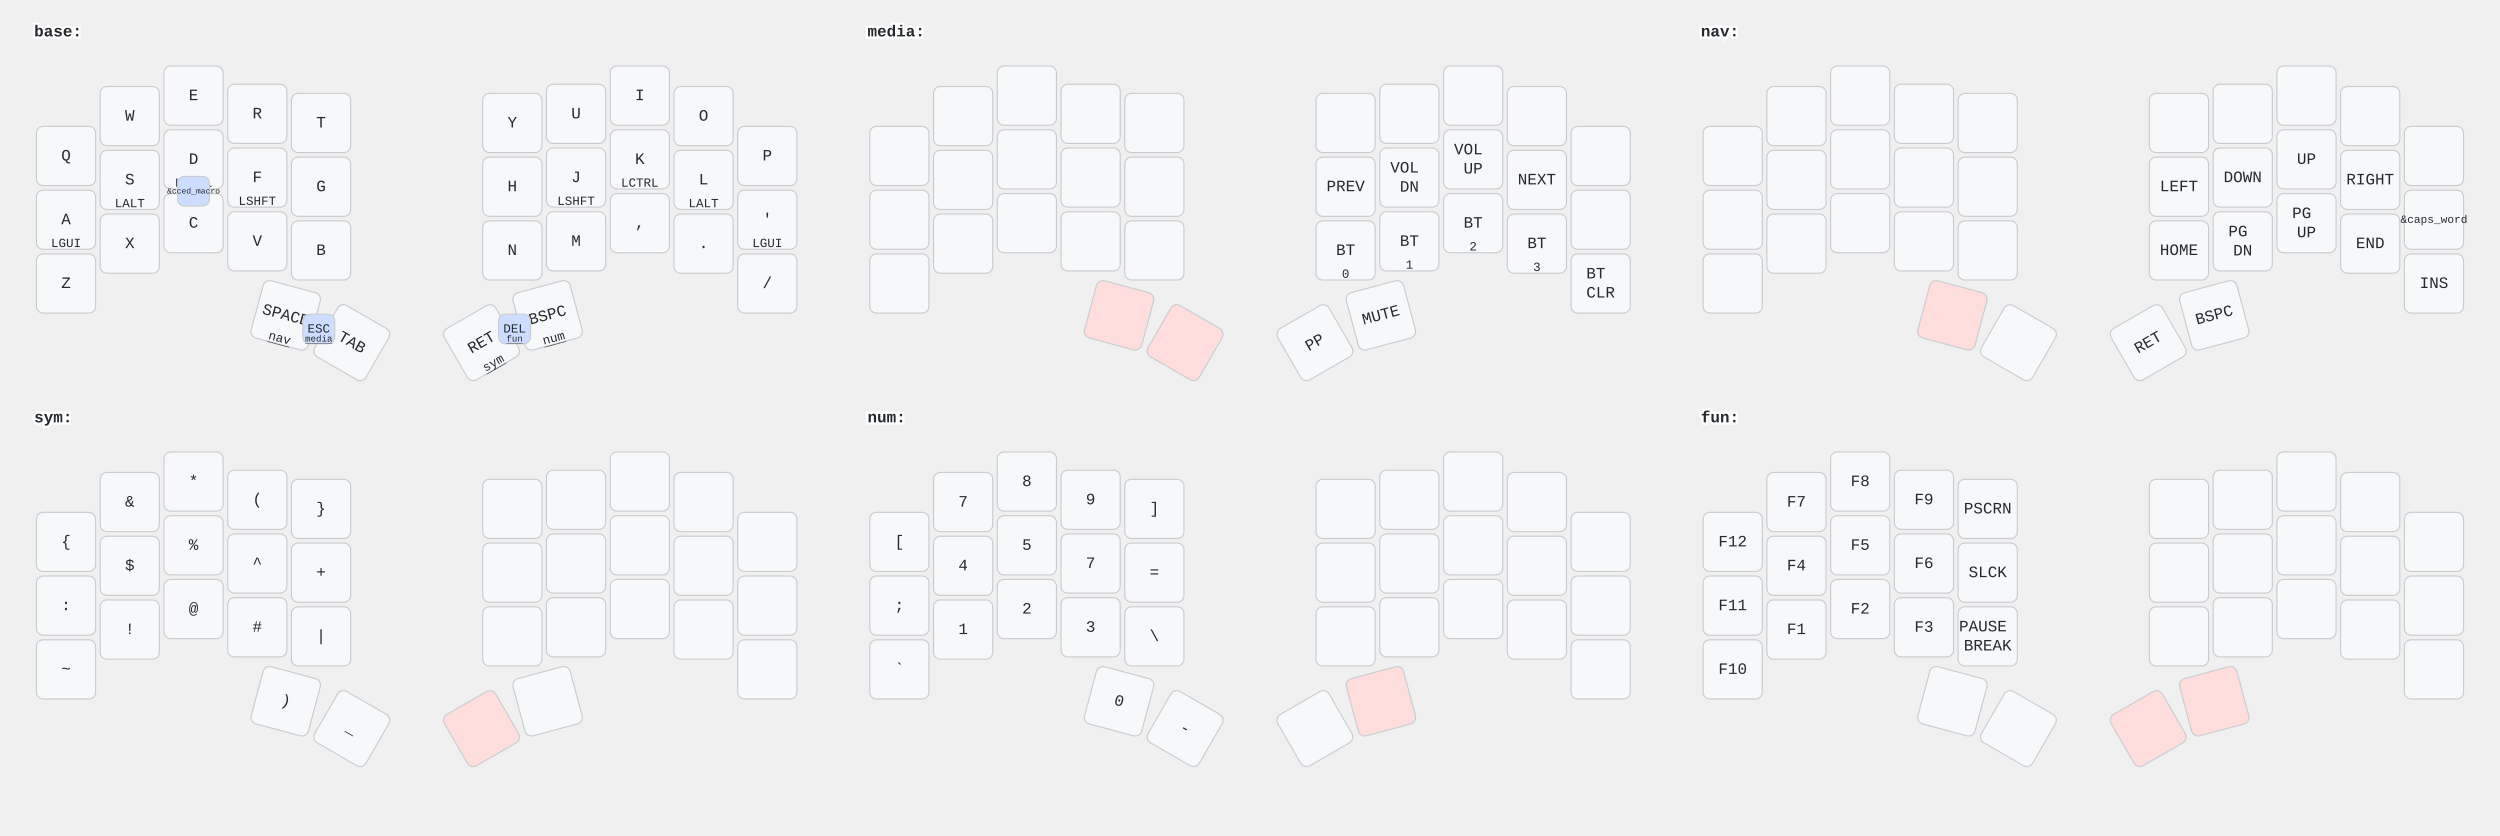
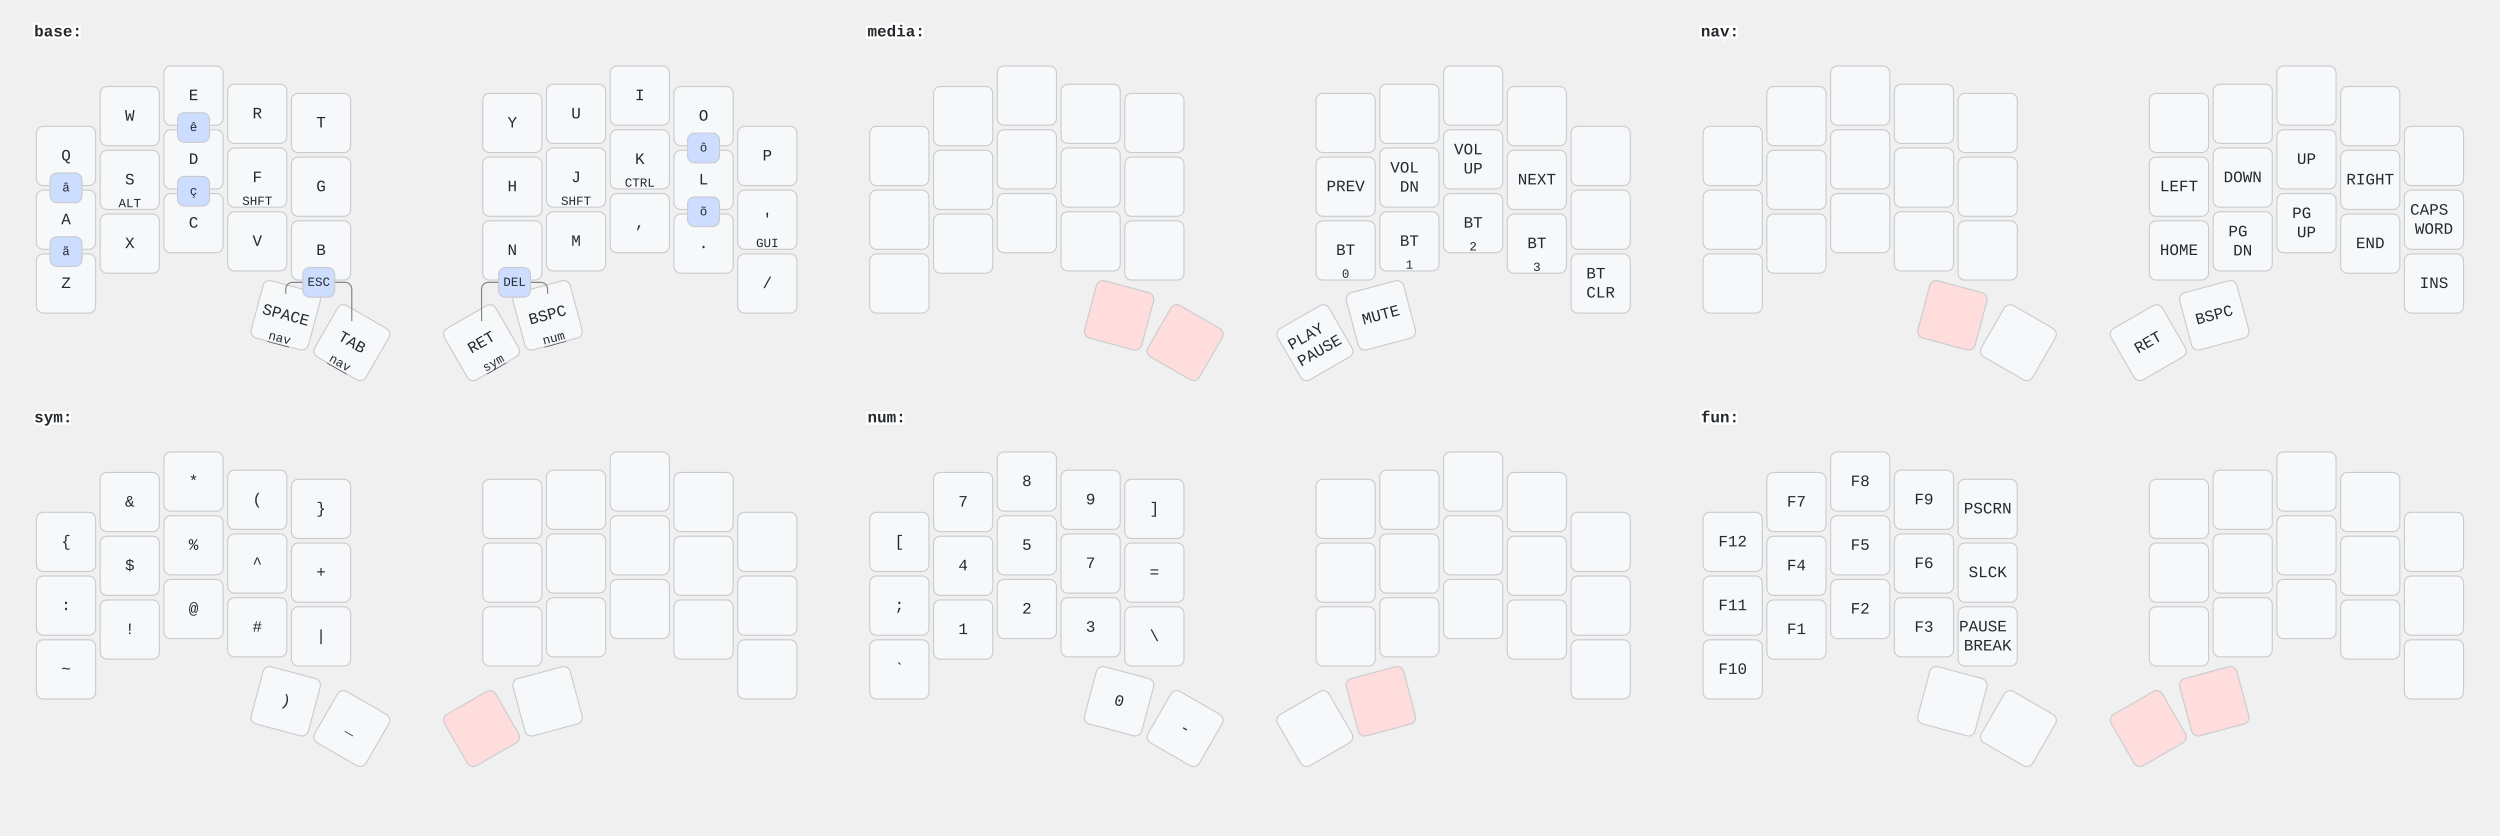
<svg xmlns="http://www.w3.org/2000/svg" width="2196" height="734" viewBox="0 0 2196 734" class="keymap">
  <style>/* inherit to force styles through use tags */
svg path {
    fill: inherit;
}

/* font and background color specifications */
svg.keymap {
    font-family: SFMono-Regular,Consolas,Liberation Mono,Menlo,monospace;
    font-size: 14px;
    font-kerning: normal;
    text-rendering: optimizeLegibility;
    fill: #24292e;
}

/* default key styling */
rect.key {
    fill: #f6f8fa;
}

rect.key, rect.combo {
    stroke: #c9cccf;
    stroke-width: 1;
}

/* default key side styling, only used is draw_key_sides is set */
rect.side {
    filter: brightness(90%);
}

/* color accent for combo boxes */
rect.combo, rect.combo-separate {
    fill: #cdf;
}

/* color accent for held keys */
rect.held, rect.combo.held {
    fill: #fdd;
}

/* color accent for ghost (optional) keys */
rect.ghost, rect.combo.ghost {
    stroke-dasharray: 4, 4;
    stroke-width: 2;
}

text {
    text-anchor: middle;
    dominant-baseline: middle;
}

/* styling for layer labels */
text.label {
    font-weight: bold;
    text-anchor: start;
    stroke: white;
    stroke-width: 4;
    paint-order: stroke;
}

/* styling for optional footer */
text.footer {
    text-anchor: end;
    dominant-baseline: auto;
    stroke: white;
    stroke-width: 4;
    paint-order: stroke;
}

/* styling for combo tap, and key hold/shifted label text */
text.combo, text.hold, text.shifted {
    font-size: 11px;
}

text.hold {
    text-anchor: middle;
    dominant-baseline: auto;
}

text.shifted {
    text-anchor: middle;
    dominant-baseline: hanging;
}

text.layer-activator {
    text-decoration: underline;
}

/* styling for hold/shifted label text in combo box */
text.combo.hold, text.combo.shifted {
    font-size: 8px;
}

/* lighter symbol for transparent keys */
text.trans {
    fill: #7b7e81;
}

/* styling for combo dendrons */
path.combo {
    stroke-width: 1;
    stroke: gray;
    fill: none;
}

/* Start Tabler Icons Cleanup */
/* cannot use height/width with glyphs */
.icon-tabler &gt; path {
    fill: inherit;
    stroke: inherit;
    stroke-width: 2;
}
/* hide tabler's default box */
.icon-tabler &gt; path[stroke="none"][fill="none"] {
    visibility: hidden;
}
/* End Tabler Icons Cleanup */

@media (prefers-color-scheme: dark) {
svg.keymap { fill: #d1d6db; }
rect.key { fill: #3f4750; }
rect.key, rect.combo { stroke: #60666c; }
rect.combo, rect.combo-separate { fill: #1f3d7a; }
rect.held, rect.combo.held { fill: #854747; }
text.label, text.footer { stroke: black; }
text.trans { fill: #7e8184; }
path.combo { stroke: #7f7f7f; }

}</style>
  <g transform="translate(30, 0)" class="layer-base">
    <text x="0" y="28" class="label" id="base">base:</text>
    <g transform="translate(0, 56)">
      <g transform="translate(28, 81)" class="key keypos-0">
        <rect rx="6" ry="6" x="-26" y="-26" width="52" height="52" class="key" />
        <text x="0" y="0" class="key tap">Q</text>
      </g>
      <g transform="translate(84, 46)" class="key keypos-1">
        <rect rx="6" ry="6" x="-26" y="-26" width="52" height="52" class="key" />
        <text x="0" y="0" class="key tap">W</text>
      </g>
      <g transform="translate(140, 28)" class="key keypos-2">
        <rect rx="6" ry="6" x="-26" y="-26" width="52" height="52" class="key" />
        <text x="0" y="0" class="key tap">E</text>
      </g>
      <g transform="translate(196, 44)" class="key keypos-3">
        <rect rx="6" ry="6" x="-26" y="-26" width="52" height="52" class="key" />
        <text x="0" y="0" class="key tap">R</text>
      </g>
      <g transform="translate(252, 52)" class="key keypos-4">
        <rect rx="6" ry="6" x="-26" y="-26" width="52" height="52" class="key" />
        <text x="0" y="0" class="key tap">T</text>
      </g>
      <g transform="translate(420, 52)" class="key keypos-5">
        <rect rx="6" ry="6" x="-26" y="-26" width="52" height="52" class="key" />
        <text x="0" y="0" class="key tap">Y</text>
      </g>
      <g transform="translate(476, 44)" class="key keypos-6">
        <rect rx="6" ry="6" x="-26" y="-26" width="52" height="52" class="key" />
        <text x="0" y="0" class="key tap">U</text>
      </g>
      <g transform="translate(532, 28)" class="key keypos-7">
        <rect rx="6" ry="6" x="-26" y="-26" width="52" height="52" class="key" />
        <text x="0" y="0" class="key tap">I</text>
      </g>
      <g transform="translate(588, 46)" class="key keypos-8">
        <rect rx="6" ry="6" x="-26" y="-26" width="52" height="52" class="key" />
        <text x="0" y="0" class="key tap">O</text>
      </g>
      <g transform="translate(644, 81)" class="key keypos-9">
        <rect rx="6" ry="6" x="-26" y="-26" width="52" height="52" class="key" />
        <text x="0" y="0" class="key tap">P</text>
      </g>
      <g transform="translate(28, 137)" class="key keypos-10">
        <rect rx="6" ry="6" x="-26" y="-26" width="52" height="52" class="key" />
        <text x="0" y="0" class="key tap">A</text>
-         <text x="0" y="24" class="key hold">LGUI</text>
+         <text x="0" y="24" class="key hold">GUI</text>
      </g>
      <g transform="translate(84, 102)" class="key keypos-11">
        <rect rx="6" ry="6" x="-26" y="-26" width="52" height="52" class="key" />
        <text x="0" y="0" class="key tap">S</text>
-         <text x="0" y="24" class="key hold">LALT</text>
+         <text x="0" y="24" class="key hold">ALT</text>
      </g>
      <g transform="translate(140, 84)" class="key keypos-12">
        <rect rx="6" ry="6" x="-26" y="-26" width="52" height="52" class="key" />
        <text x="0" y="0" class="key tap">D</text>
-         <text x="0" y="24" class="key hold">LCTRL</text>
+         <text x="0" y="24" class="key hold">CTRL</text>
      </g>
      <g transform="translate(196, 100)" class="key keypos-13">
        <rect rx="6" ry="6" x="-26" y="-26" width="52" height="52" class="key" />
        <text x="0" y="0" class="key tap">F</text>
-         <text x="0" y="24" class="key hold">LSHFT</text>
+         <text x="0" y="24" class="key hold">SHFT</text>
      </g>
      <g transform="translate(252, 108)" class="key keypos-14">
        <rect rx="6" ry="6" x="-26" y="-26" width="52" height="52" class="key" />
        <text x="0" y="0" class="key tap">G</text>
      </g>
      <g transform="translate(420, 108)" class="key keypos-15">
        <rect rx="6" ry="6" x="-26" y="-26" width="52" height="52" class="key" />
        <text x="0" y="0" class="key tap">H</text>
      </g>
      <g transform="translate(476, 100)" class="key keypos-16">
        <rect rx="6" ry="6" x="-26" y="-26" width="52" height="52" class="key" />
        <text x="0" y="0" class="key tap">J</text>
-         <text x="0" y="24" class="key hold">LSHFT</text>
+         <text x="0" y="24" class="key hold">SHFT</text>
      </g>
      <g transform="translate(532, 84)" class="key keypos-17">
        <rect rx="6" ry="6" x="-26" y="-26" width="52" height="52" class="key" />
        <text x="0" y="0" class="key tap">K</text>
-         <text x="0" y="24" class="key hold">LCTRL</text>
+         <text x="0" y="24" class="key hold">CTRL</text>
      </g>
      <g transform="translate(588, 102)" class="key keypos-18">
        <rect rx="6" ry="6" x="-26" y="-26" width="52" height="52" class="key" />
        <text x="0" y="0" class="key tap">L</text>
-         <text x="0" y="24" class="key hold">LALT</text>
+         <text x="0" y="24" class="key hold">ALT</text>
      </g>
      <g transform="translate(644, 137)" class="key keypos-19">
        <rect rx="6" ry="6" x="-26" y="-26" width="52" height="52" class="key" />
        <text x="0" y="0" class="key tap">'</text>
-         <text x="0" y="24" class="key hold">LGUI</text>
+         <text x="0" y="24" class="key hold">GUI</text>
      </g>
      <g transform="translate(28, 193)" class="key keypos-20">
        <rect rx="6" ry="6" x="-26" y="-26" width="52" height="52" class="key" />
        <text x="0" y="0" class="key tap">Z</text>
      </g>
      <g transform="translate(84, 158)" class="key keypos-21">
        <rect rx="6" ry="6" x="-26" y="-26" width="52" height="52" class="key" />
        <text x="0" y="0" class="key tap">X</text>
      </g>
      <g transform="translate(140, 140)" class="key keypos-22">
        <rect rx="6" ry="6" x="-26" y="-26" width="52" height="52" class="key" />
        <text x="0" y="0" class="key tap">C</text>
      </g>
      <g transform="translate(196, 156)" class="key keypos-23">
        <rect rx="6" ry="6" x="-26" y="-26" width="52" height="52" class="key" />
        <text x="0" y="0" class="key tap">V</text>
      </g>
      <g transform="translate(252, 164)" class="key keypos-24">
        <rect rx="6" ry="6" x="-26" y="-26" width="52" height="52" class="key" />
        <text x="0" y="0" class="key tap">B</text>
      </g>
      <g transform="translate(420, 164)" class="key keypos-25">
        <rect rx="6" ry="6" x="-26" y="-26" width="52" height="52" class="key" />
        <text x="0" y="0" class="key tap">N</text>
      </g>
      <g transform="translate(476, 156)" class="key keypos-26">
        <rect rx="6" ry="6" x="-26" y="-26" width="52" height="52" class="key" />
        <text x="0" y="0" class="key tap">M</text>
      </g>
      <g transform="translate(532, 140)" class="key keypos-27">
        <rect rx="6" ry="6" x="-26" y="-26" width="52" height="52" class="key" />
        <text x="0" y="0" class="key tap">,</text>
      </g>
      <g transform="translate(588, 158)" class="key keypos-28">
        <rect rx="6" ry="6" x="-26" y="-26" width="52" height="52" class="key" />
        <text x="0" y="0" class="key tap">.</text>
      </g>
      <g transform="translate(644, 193)" class="key keypos-29">
        <rect rx="6" ry="6" x="-26" y="-26" width="52" height="52" class="key" />
        <text x="0" y="0" class="key tap">/</text>
      </g>
      <g transform="translate(221, 221) rotate(15.0)" class="key keypos-30">
        <rect rx="6" ry="6" x="-26" y="-26" width="52" height="52" class="key" />
        <text x="0" y="0" class="key tap">SPACE</text>
        <a href="#nav">
          <text x="0" y="24" class="key hold layer-activator">nav</text>
        </a>
      </g>
      <g transform="translate(279, 245) rotate(30.0)" class="key keypos-31">
        <rect rx="6" ry="6" x="-26" y="-26" width="52" height="52" class="key" />
        <text x="0" y="0" class="key tap">TAB</text>
+         <a href="#nav">
+           <text x="0" y="24" class="key hold layer-activator">nav</text>
+         </a>
      </g>
      <g transform="translate(393, 245) rotate(-30.0)" class="key keypos-32">
        <rect rx="6" ry="6" x="-26" y="-26" width="52" height="52" class="key" />
        <text x="0" y="0" class="key tap">RET</text>
        <a href="#sym">
          <text x="0" y="24" class="key hold layer-activator">sym</text>
        </a>
      </g>
      <g transform="translate(451, 221) rotate(-15.0)" class="key keypos-33">
        <rect rx="6" ry="6" x="-26" y="-26" width="52" height="52" class="key" />
        <text x="0" y="0" class="key tap">BSPC</text>
        <a href="#num">
          <text x="0" y="24" class="key hold layer-activator">num</text>
        </a>
      </g>
      <g class="combo combopos-0">
-         <rect rx="6" ry="6" x="236" y="220" width="28" height="26" class="combo" />
-         <text x="250" y="233" class="combo tap">ESC</text>
-         <a href="#media">
-           <text x="250" y="244" class="combo hold layer-activator">media</text>
-         </a>
+         <path d="M250,192 h-23 a6.0,6.0 0 0 0 -6.0,6.0 v4" class="combo" />
+         <path d="M250,192 h23 a6.0,6.0 0 0 1 6.0,6.0 v28" class="combo" />
+         <rect rx="6" ry="6" x="236" y="179" width="28" height="26" class="combo" />
+         <text x="250" y="192" class="combo tap">ESC</text>
      </g>
      <g class="combo combopos-1">
-         <rect rx="6" ry="6" x="408" y="220" width="28" height="26" class="combo" />
-         <text x="422" y="233" class="combo tap">DEL</text>
-         <a href="#fun">
-           <text x="422" y="244" class="combo hold layer-activator">fun</text>
-         </a>
+         <path d="M422,192 h-23 a6.0,6.0 0 0 0 -6.0,6.0 v28" class="combo" />
+         <path d="M422,192 h23 a6.0,6.0 0 0 1 6.0,6.0 v4" class="combo" />
+         <rect rx="6" ry="6" x="408" y="179" width="28" height="26" class="combo" />
+         <text x="422" y="192" class="combo tap">DEL</text>
      </g>
      <g class="combo combopos-2">
        <rect rx="6" ry="6" x="126" y="99" width="28" height="26" class="combo" />
-         <text x="140" y="112" class="combo tap">
-           <tspan style="font-size: 64%">&amp;cced_macro</tspan>
-         </text>
+         <text x="140" y="112" class="combo tap">ç</text>
+       </g>
+       <g class="combo combopos-3">
+         <rect rx="6" ry="6" x="14" y="152" width="28" height="26" class="combo" />
+         <text x="28" y="165" class="combo tap">ã</text>
+       </g>
+       <g class="combo combopos-4">
+         <rect rx="6" ry="6" x="126" y="43" width="28" height="26" class="combo" />
+         <text x="140" y="56" class="combo tap">ê</text>
+       </g>
+       <g class="combo combopos-5">
+         <rect rx="6" ry="6" x="574" y="61" width="28" height="26" class="combo" />
+         <text x="588" y="74" class="combo tap">ô</text>
+       </g>
+       <g class="combo combopos-6">
+         <rect rx="6" ry="6" x="574" y="117" width="28" height="26" class="combo" />
+         <text x="588" y="130" class="combo tap">õ</text>
+       </g>
+       <g class="combo combopos-7">
+         <rect rx="6" ry="6" x="14" y="96" width="28" height="26" class="combo" />
+         <text x="28" y="109" class="combo tap">â</text>
      </g>
    </g>
  </g>
  <g transform="translate(762, 0)" class="layer-media">
    <text x="0" y="28" class="label" id="media">media:</text>
    <g transform="translate(0, 56)">
      <g transform="translate(28, 81)" class="key keypos-0">
        <rect rx="6" ry="6" x="-26" y="-26" width="52" height="52" class="key" />
      </g>
      <g transform="translate(84, 46)" class="key keypos-1">
        <rect rx="6" ry="6" x="-26" y="-26" width="52" height="52" class="key" />
      </g>
      <g transform="translate(140, 28)" class="key keypos-2">
        <rect rx="6" ry="6" x="-26" y="-26" width="52" height="52" class="key" />
      </g>
      <g transform="translate(196, 44)" class="key keypos-3">
        <rect rx="6" ry="6" x="-26" y="-26" width="52" height="52" class="key" />
      </g>
      <g transform="translate(252, 52)" class="key keypos-4">
        <rect rx="6" ry="6" x="-26" y="-26" width="52" height="52" class="key" />
      </g>
      <g transform="translate(420, 52)" class="key keypos-5">
        <rect rx="6" ry="6" x="-26" y="-26" width="52" height="52" class="key" />
      </g>
      <g transform="translate(476, 44)" class="key keypos-6">
        <rect rx="6" ry="6" x="-26" y="-26" width="52" height="52" class="key" />
      </g>
      <g transform="translate(532, 28)" class="key keypos-7">
        <rect rx="6" ry="6" x="-26" y="-26" width="52" height="52" class="key" />
      </g>
      <g transform="translate(588, 46)" class="key keypos-8">
        <rect rx="6" ry="6" x="-26" y="-26" width="52" height="52" class="key" />
      </g>
      <g transform="translate(644, 81)" class="key keypos-9">
        <rect rx="6" ry="6" x="-26" y="-26" width="52" height="52" class="key" />
      </g>
      <g transform="translate(28, 137)" class="key keypos-10">
        <rect rx="6" ry="6" x="-26" y="-26" width="52" height="52" class="key" />
      </g>
      <g transform="translate(84, 102)" class="key keypos-11">
        <rect rx="6" ry="6" x="-26" y="-26" width="52" height="52" class="key" />
      </g>
      <g transform="translate(140, 84)" class="key keypos-12">
        <rect rx="6" ry="6" x="-26" y="-26" width="52" height="52" class="key" />
      </g>
      <g transform="translate(196, 100)" class="key keypos-13">
        <rect rx="6" ry="6" x="-26" y="-26" width="52" height="52" class="key" />
      </g>
      <g transform="translate(252, 108)" class="key keypos-14">
        <rect rx="6" ry="6" x="-26" y="-26" width="52" height="52" class="key" />
      </g>
      <g transform="translate(420, 108)" class="key keypos-15">
        <rect rx="6" ry="6" x="-26" y="-26" width="52" height="52" class="key" />
        <text x="0" y="0" class="key tap">PREV</text>
      </g>
      <g transform="translate(476, 100)" class="key keypos-16">
        <rect rx="6" ry="6" x="-26" y="-26" width="52" height="52" class="key" />
        <text x="0" y="0" class="key tap">
          <tspan x="0" dy="-0.6em">VOL</tspan>
          <tspan x="0" dy="1.2em">DN</tspan>
        </text>
      </g>
      <g transform="translate(532, 84)" class="key keypos-17">
        <rect rx="6" ry="6" x="-26" y="-26" width="52" height="52" class="key" />
        <text x="0" y="0" class="key tap">
          <tspan x="0" dy="-0.6em">VOL</tspan>
          <tspan x="0" dy="1.2em">UP</tspan>
        </text>
      </g>
      <g transform="translate(588, 102)" class="key keypos-18">
        <rect rx="6" ry="6" x="-26" y="-26" width="52" height="52" class="key" />
        <text x="0" y="0" class="key tap">NEXT</text>
      </g>
      <g transform="translate(644, 137)" class="key keypos-19">
        <rect rx="6" ry="6" x="-26" y="-26" width="52" height="52" class="key" />
      </g>
      <g transform="translate(28, 193)" class="key keypos-20">
        <rect rx="6" ry="6" x="-26" y="-26" width="52" height="52" class="key" />
      </g>
      <g transform="translate(84, 158)" class="key keypos-21">
        <rect rx="6" ry="6" x="-26" y="-26" width="52" height="52" class="key" />
      </g>
      <g transform="translate(140, 140)" class="key keypos-22">
        <rect rx="6" ry="6" x="-26" y="-26" width="52" height="52" class="key" />
      </g>
      <g transform="translate(196, 156)" class="key keypos-23">
        <rect rx="6" ry="6" x="-26" y="-26" width="52" height="52" class="key" />
      </g>
      <g transform="translate(252, 164)" class="key keypos-24">
        <rect rx="6" ry="6" x="-26" y="-26" width="52" height="52" class="key" />
      </g>
      <g transform="translate(420, 164)" class="key keypos-25">
        <rect rx="6" ry="6" x="-26" y="-26" width="52" height="52" class="key" />
        <text x="0" y="0" class="key tap">BT</text>
        <text x="0" y="24" class="key hold">0</text>
      </g>
      <g transform="translate(476, 156)" class="key keypos-26">
        <rect rx="6" ry="6" x="-26" y="-26" width="52" height="52" class="key" />
        <text x="0" y="0" class="key tap">BT</text>
        <text x="0" y="24" class="key hold">1</text>
      </g>
      <g transform="translate(532, 140)" class="key keypos-27">
        <rect rx="6" ry="6" x="-26" y="-26" width="52" height="52" class="key" />
        <text x="0" y="0" class="key tap">BT</text>
        <text x="0" y="24" class="key hold">2</text>
      </g>
      <g transform="translate(588, 158)" class="key keypos-28">
        <rect rx="6" ry="6" x="-26" y="-26" width="52" height="52" class="key" />
        <text x="0" y="0" class="key tap">BT</text>
        <text x="0" y="24" class="key hold">3</text>
      </g>
      <g transform="translate(644, 193)" class="key keypos-29">
        <rect rx="6" ry="6" x="-26" y="-26" width="52" height="52" class="key" />
        <text x="0" y="0" class="key tap">
          <tspan x="0" dy="-0.6em">BT</tspan>
          <tspan x="0" dy="1.2em">CLR</tspan>
        </text>
      </g>
      <g transform="translate(221, 221) rotate(15.0)" class="key held keypos-30">
        <rect rx="6" ry="6" x="-26" y="-26" width="52" height="52" class="key held" />
      </g>
      <g transform="translate(279, 245) rotate(30.0)" class="key held keypos-31">
        <rect rx="6" ry="6" x="-26" y="-26" width="52" height="52" class="key held" />
      </g>
      <g transform="translate(393, 245) rotate(-30.0)" class="key keypos-32">
        <rect rx="6" ry="6" x="-26" y="-26" width="52" height="52" class="key" />
-         <text x="0" y="0" class="key tap">PP</text>
+         <text x="0" y="0" class="key tap">
+           <tspan x="0" dy="-0.6em">PLAY</tspan>
+           <tspan x="0" dy="1.2em">PAUSE</tspan>
+         </text>
      </g>
      <g transform="translate(451, 221) rotate(-15.0)" class="key keypos-33">
        <rect rx="6" ry="6" x="-26" y="-26" width="52" height="52" class="key" />
        <text x="0" y="0" class="key tap">MUTE</text>
      </g>
    </g>
  </g>
  <g transform="translate(1494, 0)" class="layer-nav">
    <text x="0" y="28" class="label" id="nav">nav:</text>
    <g transform="translate(0, 56)">
      <g transform="translate(28, 81)" class="key keypos-0">
        <rect rx="6" ry="6" x="-26" y="-26" width="52" height="52" class="key" />
      </g>
      <g transform="translate(84, 46)" class="key keypos-1">
        <rect rx="6" ry="6" x="-26" y="-26" width="52" height="52" class="key" />
      </g>
      <g transform="translate(140, 28)" class="key keypos-2">
        <rect rx="6" ry="6" x="-26" y="-26" width="52" height="52" class="key" />
      </g>
      <g transform="translate(196, 44)" class="key keypos-3">
        <rect rx="6" ry="6" x="-26" y="-26" width="52" height="52" class="key" />
      </g>
      <g transform="translate(252, 52)" class="key keypos-4">
        <rect rx="6" ry="6" x="-26" y="-26" width="52" height="52" class="key" />
      </g>
      <g transform="translate(420, 52)" class="key keypos-5">
        <rect rx="6" ry="6" x="-26" y="-26" width="52" height="52" class="key" />
      </g>
      <g transform="translate(476, 44)" class="key keypos-6">
        <rect rx="6" ry="6" x="-26" y="-26" width="52" height="52" class="key" />
      </g>
      <g transform="translate(532, 28)" class="key keypos-7">
        <rect rx="6" ry="6" x="-26" y="-26" width="52" height="52" class="key" />
      </g>
      <g transform="translate(588, 46)" class="key keypos-8">
        <rect rx="6" ry="6" x="-26" y="-26" width="52" height="52" class="key" />
      </g>
      <g transform="translate(644, 81)" class="key keypos-9">
        <rect rx="6" ry="6" x="-26" y="-26" width="52" height="52" class="key" />
      </g>
      <g transform="translate(28, 137)" class="key keypos-10">
        <rect rx="6" ry="6" x="-26" y="-26" width="52" height="52" class="key" />
      </g>
      <g transform="translate(84, 102)" class="key keypos-11">
        <rect rx="6" ry="6" x="-26" y="-26" width="52" height="52" class="key" />
      </g>
      <g transform="translate(140, 84)" class="key keypos-12">
        <rect rx="6" ry="6" x="-26" y="-26" width="52" height="52" class="key" />
      </g>
      <g transform="translate(196, 100)" class="key keypos-13">
        <rect rx="6" ry="6" x="-26" y="-26" width="52" height="52" class="key" />
      </g>
      <g transform="translate(252, 108)" class="key keypos-14">
        <rect rx="6" ry="6" x="-26" y="-26" width="52" height="52" class="key" />
      </g>
      <g transform="translate(420, 108)" class="key keypos-15">
        <rect rx="6" ry="6" x="-26" y="-26" width="52" height="52" class="key" />
        <text x="0" y="0" class="key tap">LEFT</text>
      </g>
      <g transform="translate(476, 100)" class="key keypos-16">
        <rect rx="6" ry="6" x="-26" y="-26" width="52" height="52" class="key" />
        <text x="0" y="0" class="key tap">DOWN</text>
      </g>
      <g transform="translate(532, 84)" class="key keypos-17">
        <rect rx="6" ry="6" x="-26" y="-26" width="52" height="52" class="key" />
        <text x="0" y="0" class="key tap">UP</text>
      </g>
      <g transform="translate(588, 102)" class="key keypos-18">
        <rect rx="6" ry="6" x="-26" y="-26" width="52" height="52" class="key" />
        <text x="0" y="0" class="key tap">RIGHT</text>
      </g>
      <g transform="translate(644, 137)" class="key keypos-19">
        <rect rx="6" ry="6" x="-26" y="-26" width="52" height="52" class="key" />
        <text x="0" y="0" class="key tap">
-           <tspan style="font-size: 70%">&amp;caps_word</tspan>
+           <tspan x="0" dy="-0.6em">CAPS</tspan>
+           <tspan x="0" dy="1.2em">WORD</tspan>
        </text>
      </g>
      <g transform="translate(28, 193)" class="key keypos-20">
        <rect rx="6" ry="6" x="-26" y="-26" width="52" height="52" class="key" />
      </g>
      <g transform="translate(84, 158)" class="key keypos-21">
        <rect rx="6" ry="6" x="-26" y="-26" width="52" height="52" class="key" />
      </g>
      <g transform="translate(140, 140)" class="key keypos-22">
        <rect rx="6" ry="6" x="-26" y="-26" width="52" height="52" class="key" />
      </g>
      <g transform="translate(196, 156)" class="key keypos-23">
        <rect rx="6" ry="6" x="-26" y="-26" width="52" height="52" class="key" />
      </g>
      <g transform="translate(252, 164)" class="key keypos-24">
        <rect rx="6" ry="6" x="-26" y="-26" width="52" height="52" class="key" />
      </g>
      <g transform="translate(420, 164)" class="key keypos-25">
        <rect rx="6" ry="6" x="-26" y="-26" width="52" height="52" class="key" />
        <text x="0" y="0" class="key tap">HOME</text>
      </g>
      <g transform="translate(476, 156)" class="key keypos-26">
        <rect rx="6" ry="6" x="-26" y="-26" width="52" height="52" class="key" />
        <text x="0" y="0" class="key tap">
          <tspan x="0" dy="-0.6em">PG</tspan>
          <tspan x="0" dy="1.2em">DN</tspan>
        </text>
      </g>
      <g transform="translate(532, 140)" class="key keypos-27">
        <rect rx="6" ry="6" x="-26" y="-26" width="52" height="52" class="key" />
        <text x="0" y="0" class="key tap">
          <tspan x="0" dy="-0.6em">PG</tspan>
          <tspan x="0" dy="1.2em">UP</tspan>
        </text>
      </g>
      <g transform="translate(588, 158)" class="key keypos-28">
        <rect rx="6" ry="6" x="-26" y="-26" width="52" height="52" class="key" />
        <text x="0" y="0" class="key tap">END</text>
      </g>
      <g transform="translate(644, 193)" class="key keypos-29">
        <rect rx="6" ry="6" x="-26" y="-26" width="52" height="52" class="key" />
        <text x="0" y="0" class="key tap">INS</text>
      </g>
      <g transform="translate(221, 221) rotate(15.0)" class="key held keypos-30">
        <rect rx="6" ry="6" x="-26" y="-26" width="52" height="52" class="key held" />
      </g>
      <g transform="translate(279, 245) rotate(30.0)" class="key keypos-31">
        <rect rx="6" ry="6" x="-26" y="-26" width="52" height="52" class="key" />
      </g>
      <g transform="translate(393, 245) rotate(-30.0)" class="key keypos-32">
        <rect rx="6" ry="6" x="-26" y="-26" width="52" height="52" class="key" />
        <text x="0" y="0" class="key tap">RET</text>
      </g>
      <g transform="translate(451, 221) rotate(-15.0)" class="key keypos-33">
        <rect rx="6" ry="6" x="-26" y="-26" width="52" height="52" class="key" />
        <text x="0" y="0" class="key tap">BSPC</text>
      </g>
    </g>
  </g>
  <g transform="translate(30, 339)" class="layer-sym">
    <text x="0" y="28" class="label" id="sym">sym:</text>
    <g transform="translate(0, 56)">
      <g transform="translate(28, 81)" class="key keypos-0">
        <rect rx="6" ry="6" x="-26" y="-26" width="52" height="52" class="key" />
        <text x="0" y="0" class="key tap">{</text>
      </g>
      <g transform="translate(84, 46)" class="key keypos-1">
        <rect rx="6" ry="6" x="-26" y="-26" width="52" height="52" class="key" />
        <text x="0" y="0" class="key tap">&amp;</text>
      </g>
      <g transform="translate(140, 28)" class="key keypos-2">
        <rect rx="6" ry="6" x="-26" y="-26" width="52" height="52" class="key" />
        <text x="0" y="0" class="key tap">*</text>
      </g>
      <g transform="translate(196, 44)" class="key keypos-3">
        <rect rx="6" ry="6" x="-26" y="-26" width="52" height="52" class="key" />
        <text x="0" y="0" class="key tap">(</text>
      </g>
      <g transform="translate(252, 52)" class="key keypos-4">
        <rect rx="6" ry="6" x="-26" y="-26" width="52" height="52" class="key" />
        <text x="0" y="0" class="key tap">}</text>
      </g>
      <g transform="translate(420, 52)" class="key keypos-5">
        <rect rx="6" ry="6" x="-26" y="-26" width="52" height="52" class="key" />
      </g>
      <g transform="translate(476, 44)" class="key keypos-6">
        <rect rx="6" ry="6" x="-26" y="-26" width="52" height="52" class="key" />
      </g>
      <g transform="translate(532, 28)" class="key keypos-7">
        <rect rx="6" ry="6" x="-26" y="-26" width="52" height="52" class="key" />
      </g>
      <g transform="translate(588, 46)" class="key keypos-8">
        <rect rx="6" ry="6" x="-26" y="-26" width="52" height="52" class="key" />
      </g>
      <g transform="translate(644, 81)" class="key keypos-9">
        <rect rx="6" ry="6" x="-26" y="-26" width="52" height="52" class="key" />
      </g>
      <g transform="translate(28, 137)" class="key keypos-10">
        <rect rx="6" ry="6" x="-26" y="-26" width="52" height="52" class="key" />
        <text x="0" y="0" class="key tap">:</text>
      </g>
      <g transform="translate(84, 102)" class="key keypos-11">
        <rect rx="6" ry="6" x="-26" y="-26" width="52" height="52" class="key" />
        <text x="0" y="0" class="key tap">$</text>
      </g>
      <g transform="translate(140, 84)" class="key keypos-12">
        <rect rx="6" ry="6" x="-26" y="-26" width="52" height="52" class="key" />
        <text x="0" y="0" class="key tap">%</text>
      </g>
      <g transform="translate(196, 100)" class="key keypos-13">
        <rect rx="6" ry="6" x="-26" y="-26" width="52" height="52" class="key" />
        <text x="0" y="0" class="key tap">^</text>
      </g>
      <g transform="translate(252, 108)" class="key keypos-14">
        <rect rx="6" ry="6" x="-26" y="-26" width="52" height="52" class="key" />
        <text x="0" y="0" class="key tap">+</text>
      </g>
      <g transform="translate(420, 108)" class="key keypos-15">
        <rect rx="6" ry="6" x="-26" y="-26" width="52" height="52" class="key" />
      </g>
      <g transform="translate(476, 100)" class="key keypos-16">
        <rect rx="6" ry="6" x="-26" y="-26" width="52" height="52" class="key" />
      </g>
      <g transform="translate(532, 84)" class="key keypos-17">
        <rect rx="6" ry="6" x="-26" y="-26" width="52" height="52" class="key" />
      </g>
      <g transform="translate(588, 102)" class="key keypos-18">
        <rect rx="6" ry="6" x="-26" y="-26" width="52" height="52" class="key" />
      </g>
      <g transform="translate(644, 137)" class="key keypos-19">
        <rect rx="6" ry="6" x="-26" y="-26" width="52" height="52" class="key" />
      </g>
      <g transform="translate(28, 193)" class="key keypos-20">
        <rect rx="6" ry="6" x="-26" y="-26" width="52" height="52" class="key" />
        <text x="0" y="0" class="key tap">~</text>
      </g>
      <g transform="translate(84, 158)" class="key keypos-21">
        <rect rx="6" ry="6" x="-26" y="-26" width="52" height="52" class="key" />
        <text x="0" y="0" class="key tap">!</text>
      </g>
      <g transform="translate(140, 140)" class="key keypos-22">
        <rect rx="6" ry="6" x="-26" y="-26" width="52" height="52" class="key" />
        <text x="0" y="0" class="key tap">@</text>
      </g>
      <g transform="translate(196, 156)" class="key keypos-23">
        <rect rx="6" ry="6" x="-26" y="-26" width="52" height="52" class="key" />
        <text x="0" y="0" class="key tap">#</text>
      </g>
      <g transform="translate(252, 164)" class="key keypos-24">
        <rect rx="6" ry="6" x="-26" y="-26" width="52" height="52" class="key" />
        <text x="0" y="0" class="key tap">|</text>
      </g>
      <g transform="translate(420, 164)" class="key keypos-25">
        <rect rx="6" ry="6" x="-26" y="-26" width="52" height="52" class="key" />
      </g>
      <g transform="translate(476, 156)" class="key keypos-26">
        <rect rx="6" ry="6" x="-26" y="-26" width="52" height="52" class="key" />
      </g>
      <g transform="translate(532, 140)" class="key keypos-27">
        <rect rx="6" ry="6" x="-26" y="-26" width="52" height="52" class="key" />
      </g>
      <g transform="translate(588, 158)" class="key keypos-28">
        <rect rx="6" ry="6" x="-26" y="-26" width="52" height="52" class="key" />
      </g>
      <g transform="translate(644, 193)" class="key keypos-29">
        <rect rx="6" ry="6" x="-26" y="-26" width="52" height="52" class="key" />
      </g>
      <g transform="translate(221, 221) rotate(15.0)" class="key keypos-30">
        <rect rx="6" ry="6" x="-26" y="-26" width="52" height="52" class="key" />
        <text x="0" y="0" class="key tap">)</text>
      </g>
      <g transform="translate(279, 245) rotate(30.0)" class="key keypos-31">
        <rect rx="6" ry="6" x="-26" y="-26" width="52" height="52" class="key" />
        <text x="0" y="0" class="key tap">_</text>
      </g>
      <g transform="translate(393, 245) rotate(-30.0)" class="key held keypos-32">
        <rect rx="6" ry="6" x="-26" y="-26" width="52" height="52" class="key held" />
      </g>
      <g transform="translate(451, 221) rotate(-15.0)" class="key keypos-33">
        <rect rx="6" ry="6" x="-26" y="-26" width="52" height="52" class="key" />
      </g>
    </g>
  </g>
  <g transform="translate(762, 339)" class="layer-num">
    <text x="0" y="28" class="label" id="num">num:</text>
    <g transform="translate(0, 56)">
      <g transform="translate(28, 81)" class="key keypos-0">
        <rect rx="6" ry="6" x="-26" y="-26" width="52" height="52" class="key" />
        <text x="0" y="0" class="key tap">[</text>
      </g>
      <g transform="translate(84, 46)" class="key keypos-1">
        <rect rx="6" ry="6" x="-26" y="-26" width="52" height="52" class="key" />
        <text x="0" y="0" class="key tap">7</text>
      </g>
      <g transform="translate(140, 28)" class="key keypos-2">
        <rect rx="6" ry="6" x="-26" y="-26" width="52" height="52" class="key" />
        <text x="0" y="0" class="key tap">8</text>
      </g>
      <g transform="translate(196, 44)" class="key keypos-3">
        <rect rx="6" ry="6" x="-26" y="-26" width="52" height="52" class="key" />
        <text x="0" y="0" class="key tap">9</text>
      </g>
      <g transform="translate(252, 52)" class="key keypos-4">
        <rect rx="6" ry="6" x="-26" y="-26" width="52" height="52" class="key" />
        <text x="0" y="0" class="key tap">]</text>
      </g>
      <g transform="translate(420, 52)" class="key keypos-5">
        <rect rx="6" ry="6" x="-26" y="-26" width="52" height="52" class="key" />
      </g>
      <g transform="translate(476, 44)" class="key keypos-6">
        <rect rx="6" ry="6" x="-26" y="-26" width="52" height="52" class="key" />
      </g>
      <g transform="translate(532, 28)" class="key keypos-7">
        <rect rx="6" ry="6" x="-26" y="-26" width="52" height="52" class="key" />
      </g>
      <g transform="translate(588, 46)" class="key keypos-8">
        <rect rx="6" ry="6" x="-26" y="-26" width="52" height="52" class="key" />
      </g>
      <g transform="translate(644, 81)" class="key keypos-9">
        <rect rx="6" ry="6" x="-26" y="-26" width="52" height="52" class="key" />
      </g>
      <g transform="translate(28, 137)" class="key keypos-10">
        <rect rx="6" ry="6" x="-26" y="-26" width="52" height="52" class="key" />
        <text x="0" y="0" class="key tap">;</text>
      </g>
      <g transform="translate(84, 102)" class="key keypos-11">
        <rect rx="6" ry="6" x="-26" y="-26" width="52" height="52" class="key" />
        <text x="0" y="0" class="key tap">4</text>
      </g>
      <g transform="translate(140, 84)" class="key keypos-12">
        <rect rx="6" ry="6" x="-26" y="-26" width="52" height="52" class="key" />
        <text x="0" y="0" class="key tap">5</text>
      </g>
      <g transform="translate(196, 100)" class="key keypos-13">
        <rect rx="6" ry="6" x="-26" y="-26" width="52" height="52" class="key" />
        <text x="0" y="0" class="key tap">7</text>
      </g>
      <g transform="translate(252, 108)" class="key keypos-14">
        <rect rx="6" ry="6" x="-26" y="-26" width="52" height="52" class="key" />
        <text x="0" y="0" class="key tap">=</text>
      </g>
      <g transform="translate(420, 108)" class="key keypos-15">
        <rect rx="6" ry="6" x="-26" y="-26" width="52" height="52" class="key" />
      </g>
      <g transform="translate(476, 100)" class="key keypos-16">
        <rect rx="6" ry="6" x="-26" y="-26" width="52" height="52" class="key" />
      </g>
      <g transform="translate(532, 84)" class="key keypos-17">
        <rect rx="6" ry="6" x="-26" y="-26" width="52" height="52" class="key" />
      </g>
      <g transform="translate(588, 102)" class="key keypos-18">
        <rect rx="6" ry="6" x="-26" y="-26" width="52" height="52" class="key" />
      </g>
      <g transform="translate(644, 137)" class="key keypos-19">
        <rect rx="6" ry="6" x="-26" y="-26" width="52" height="52" class="key" />
      </g>
      <g transform="translate(28, 193)" class="key keypos-20">
        <rect rx="6" ry="6" x="-26" y="-26" width="52" height="52" class="key" />
        <text x="0" y="0" class="key tap">`</text>
      </g>
      <g transform="translate(84, 158)" class="key keypos-21">
        <rect rx="6" ry="6" x="-26" y="-26" width="52" height="52" class="key" />
        <text x="0" y="0" class="key tap">1</text>
      </g>
      <g transform="translate(140, 140)" class="key keypos-22">
        <rect rx="6" ry="6" x="-26" y="-26" width="52" height="52" class="key" />
        <text x="0" y="0" class="key tap">2</text>
      </g>
      <g transform="translate(196, 156)" class="key keypos-23">
        <rect rx="6" ry="6" x="-26" y="-26" width="52" height="52" class="key" />
        <text x="0" y="0" class="key tap">3</text>
      </g>
      <g transform="translate(252, 164)" class="key keypos-24">
        <rect rx="6" ry="6" x="-26" y="-26" width="52" height="52" class="key" />
        <text x="0" y="0" class="key tap">\</text>
      </g>
      <g transform="translate(420, 164)" class="key keypos-25">
        <rect rx="6" ry="6" x="-26" y="-26" width="52" height="52" class="key" />
      </g>
      <g transform="translate(476, 156)" class="key keypos-26">
        <rect rx="6" ry="6" x="-26" y="-26" width="52" height="52" class="key" />
      </g>
      <g transform="translate(532, 140)" class="key keypos-27">
        <rect rx="6" ry="6" x="-26" y="-26" width="52" height="52" class="key" />
      </g>
      <g transform="translate(588, 158)" class="key keypos-28">
        <rect rx="6" ry="6" x="-26" y="-26" width="52" height="52" class="key" />
      </g>
      <g transform="translate(644, 193)" class="key keypos-29">
        <rect rx="6" ry="6" x="-26" y="-26" width="52" height="52" class="key" />
      </g>
      <g transform="translate(221, 221) rotate(15.0)" class="key keypos-30">
        <rect rx="6" ry="6" x="-26" y="-26" width="52" height="52" class="key" />
        <text x="0" y="0" class="key tap">0</text>
      </g>
      <g transform="translate(279, 245) rotate(30.0)" class="key keypos-31">
        <rect rx="6" ry="6" x="-26" y="-26" width="52" height="52" class="key" />
        <text x="0" y="0" class="key tap">-</text>
      </g>
      <g transform="translate(393, 245) rotate(-30.0)" class="key keypos-32">
        <rect rx="6" ry="6" x="-26" y="-26" width="52" height="52" class="key" />
      </g>
      <g transform="translate(451, 221) rotate(-15.0)" class="key held keypos-33">
        <rect rx="6" ry="6" x="-26" y="-26" width="52" height="52" class="key held" />
      </g>
    </g>
  </g>
  <g transform="translate(1494, 339)" class="layer-fun">
    <text x="0" y="28" class="label" id="fun">fun:</text>
    <g transform="translate(0, 56)">
      <g transform="translate(28, 81)" class="key keypos-0">
        <rect rx="6" ry="6" x="-26" y="-26" width="52" height="52" class="key" />
        <text x="0" y="0" class="key tap">F12</text>
      </g>
      <g transform="translate(84, 46)" class="key keypos-1">
        <rect rx="6" ry="6" x="-26" y="-26" width="52" height="52" class="key" />
        <text x="0" y="0" class="key tap">F7</text>
      </g>
      <g transform="translate(140, 28)" class="key keypos-2">
        <rect rx="6" ry="6" x="-26" y="-26" width="52" height="52" class="key" />
        <text x="0" y="0" class="key tap">F8</text>
      </g>
      <g transform="translate(196, 44)" class="key keypos-3">
        <rect rx="6" ry="6" x="-26" y="-26" width="52" height="52" class="key" />
        <text x="0" y="0" class="key tap">F9</text>
      </g>
      <g transform="translate(252, 52)" class="key keypos-4">
        <rect rx="6" ry="6" x="-26" y="-26" width="52" height="52" class="key" />
        <text x="0" y="0" class="key tap">PSCRN</text>
      </g>
      <g transform="translate(420, 52)" class="key keypos-5">
        <rect rx="6" ry="6" x="-26" y="-26" width="52" height="52" class="key" />
      </g>
      <g transform="translate(476, 44)" class="key keypos-6">
        <rect rx="6" ry="6" x="-26" y="-26" width="52" height="52" class="key" />
      </g>
      <g transform="translate(532, 28)" class="key keypos-7">
        <rect rx="6" ry="6" x="-26" y="-26" width="52" height="52" class="key" />
      </g>
      <g transform="translate(588, 46)" class="key keypos-8">
        <rect rx="6" ry="6" x="-26" y="-26" width="52" height="52" class="key" />
      </g>
      <g transform="translate(644, 81)" class="key keypos-9">
        <rect rx="6" ry="6" x="-26" y="-26" width="52" height="52" class="key" />
      </g>
      <g transform="translate(28, 137)" class="key keypos-10">
        <rect rx="6" ry="6" x="-26" y="-26" width="52" height="52" class="key" />
        <text x="0" y="0" class="key tap">F11</text>
      </g>
      <g transform="translate(84, 102)" class="key keypos-11">
        <rect rx="6" ry="6" x="-26" y="-26" width="52" height="52" class="key" />
        <text x="0" y="0" class="key tap">F4</text>
      </g>
      <g transform="translate(140, 84)" class="key keypos-12">
        <rect rx="6" ry="6" x="-26" y="-26" width="52" height="52" class="key" />
        <text x="0" y="0" class="key tap">F5</text>
      </g>
      <g transform="translate(196, 100)" class="key keypos-13">
        <rect rx="6" ry="6" x="-26" y="-26" width="52" height="52" class="key" />
        <text x="0" y="0" class="key tap">F6</text>
      </g>
      <g transform="translate(252, 108)" class="key keypos-14">
        <rect rx="6" ry="6" x="-26" y="-26" width="52" height="52" class="key" />
        <text x="0" y="0" class="key tap">SLCK</text>
      </g>
      <g transform="translate(420, 108)" class="key keypos-15">
        <rect rx="6" ry="6" x="-26" y="-26" width="52" height="52" class="key" />
      </g>
      <g transform="translate(476, 100)" class="key keypos-16">
        <rect rx="6" ry="6" x="-26" y="-26" width="52" height="52" class="key" />
      </g>
      <g transform="translate(532, 84)" class="key keypos-17">
        <rect rx="6" ry="6" x="-26" y="-26" width="52" height="52" class="key" />
      </g>
      <g transform="translate(588, 102)" class="key keypos-18">
        <rect rx="6" ry="6" x="-26" y="-26" width="52" height="52" class="key" />
      </g>
      <g transform="translate(644, 137)" class="key keypos-19">
        <rect rx="6" ry="6" x="-26" y="-26" width="52" height="52" class="key" />
      </g>
      <g transform="translate(28, 193)" class="key keypos-20">
        <rect rx="6" ry="6" x="-26" y="-26" width="52" height="52" class="key" />
        <text x="0" y="0" class="key tap">F10</text>
      </g>
      <g transform="translate(84, 158)" class="key keypos-21">
        <rect rx="6" ry="6" x="-26" y="-26" width="52" height="52" class="key" />
        <text x="0" y="0" class="key tap">F1</text>
      </g>
      <g transform="translate(140, 140)" class="key keypos-22">
        <rect rx="6" ry="6" x="-26" y="-26" width="52" height="52" class="key" />
        <text x="0" y="0" class="key tap">F2</text>
      </g>
      <g transform="translate(196, 156)" class="key keypos-23">
        <rect rx="6" ry="6" x="-26" y="-26" width="52" height="52" class="key" />
        <text x="0" y="0" class="key tap">F3</text>
      </g>
      <g transform="translate(252, 164)" class="key keypos-24">
        <rect rx="6" ry="6" x="-26" y="-26" width="52" height="52" class="key" />
        <text x="0" y="0" class="key tap">
          <tspan x="0" dy="-0.6em">PAUSE</tspan>
          <tspan x="0" dy="1.2em">BREAK</tspan>
        </text>
      </g>
      <g transform="translate(420, 164)" class="key keypos-25">
        <rect rx="6" ry="6" x="-26" y="-26" width="52" height="52" class="key" />
      </g>
      <g transform="translate(476, 156)" class="key keypos-26">
        <rect rx="6" ry="6" x="-26" y="-26" width="52" height="52" class="key" />
      </g>
      <g transform="translate(532, 140)" class="key keypos-27">
        <rect rx="6" ry="6" x="-26" y="-26" width="52" height="52" class="key" />
      </g>
      <g transform="translate(588, 158)" class="key keypos-28">
        <rect rx="6" ry="6" x="-26" y="-26" width="52" height="52" class="key" />
      </g>
      <g transform="translate(644, 193)" class="key keypos-29">
        <rect rx="6" ry="6" x="-26" y="-26" width="52" height="52" class="key" />
      </g>
      <g transform="translate(221, 221) rotate(15.0)" class="key keypos-30">
        <rect rx="6" ry="6" x="-26" y="-26" width="52" height="52" class="key" />
      </g>
      <g transform="translate(279, 245) rotate(30.0)" class="key keypos-31">
        <rect rx="6" ry="6" x="-26" y="-26" width="52" height="52" class="key" />
      </g>
      <g transform="translate(393, 245) rotate(-30.0)" class="key held keypos-32">
        <rect rx="6" ry="6" x="-26" y="-26" width="52" height="52" class="key held" />
      </g>
      <g transform="translate(451, 221) rotate(-15.0)" class="key held keypos-33">
        <rect rx="6" ry="6" x="-26" y="-26" width="52" height="52" class="key held" />
      </g>
    </g>
  </g>
</svg>
